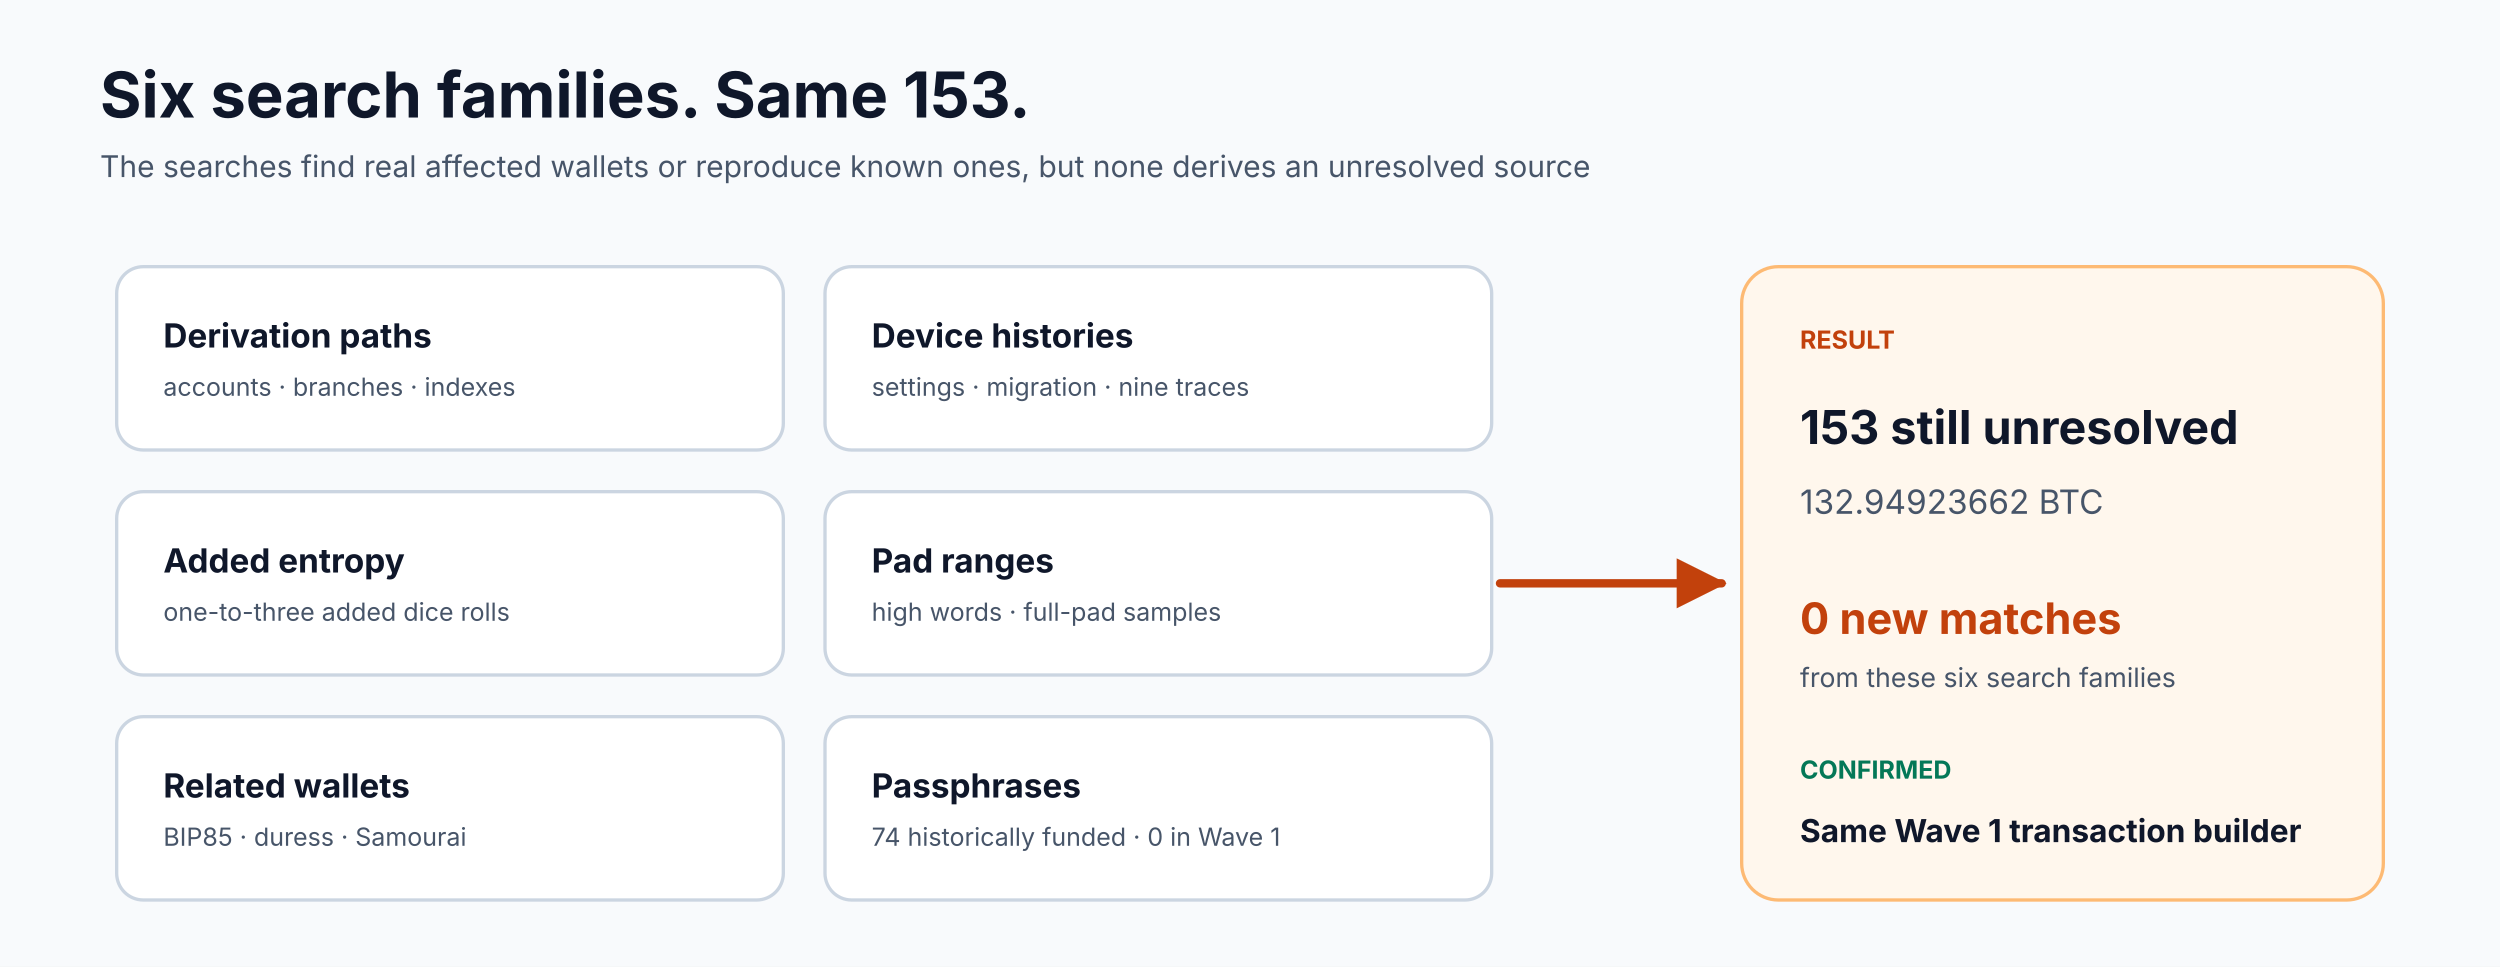
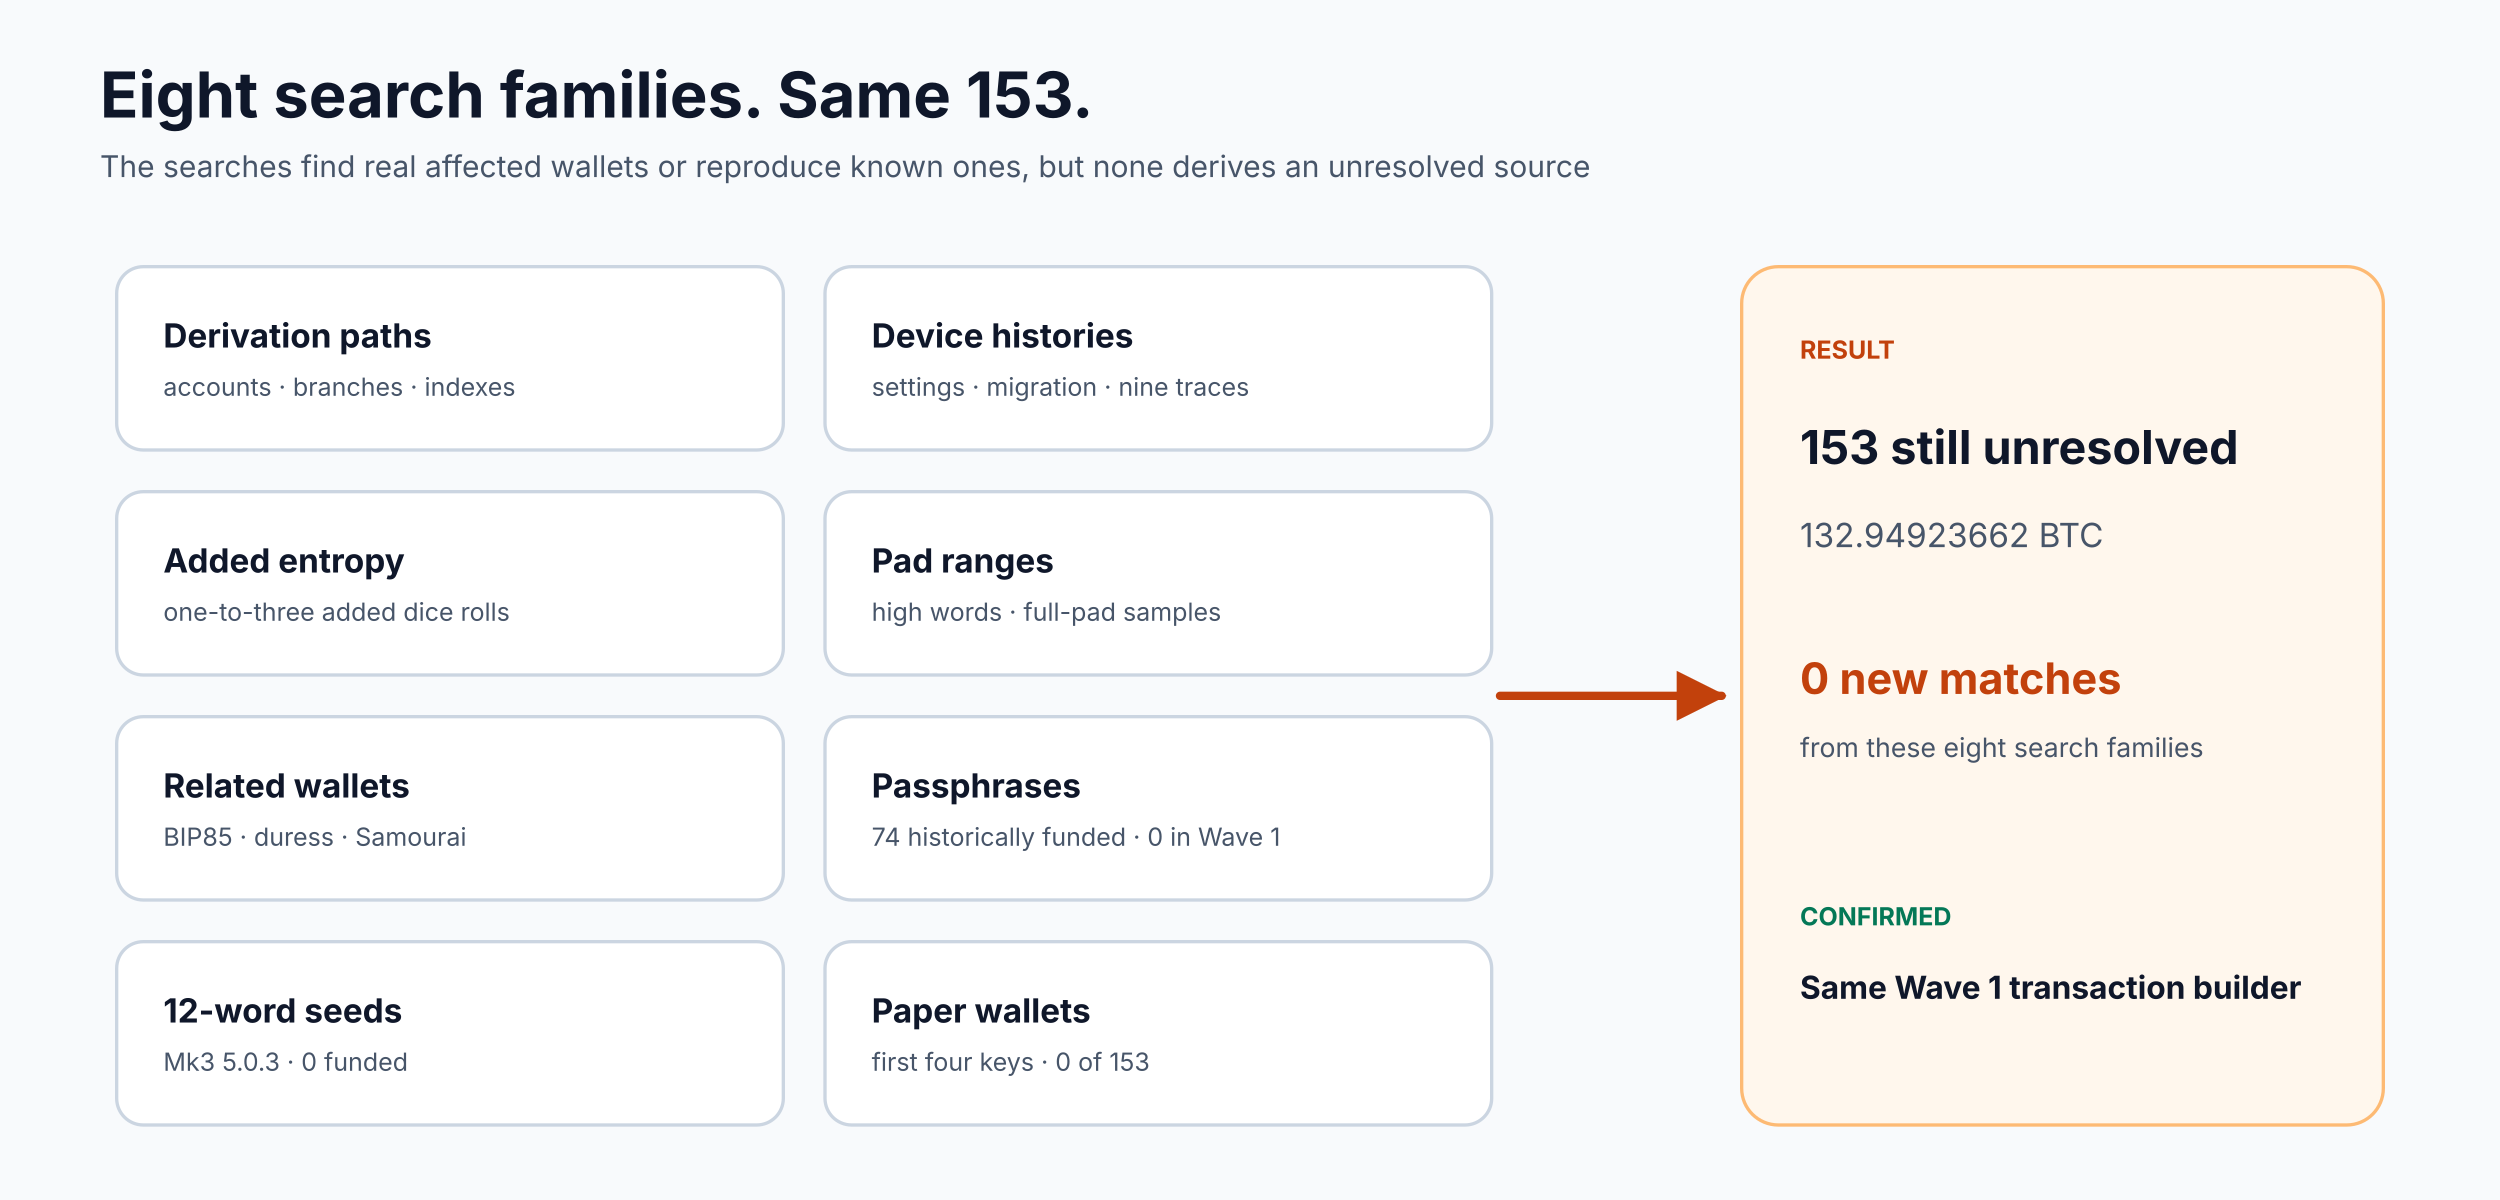
- <svg xmlns="http://www.w3.org/2000/svg" width="1500" height="580" viewBox="0 0 1500 580" role="img" aria-labelledby="title desc">
-   <rect width="1500" height="580" fill="#f8fafc" />
+ <svg xmlns="http://www.w3.org/2000/svg" width="1500" height="720" viewBox="0 0 1500 720" role="img" aria-labelledby="title desc">
+   <rect width="1500" height="720" fill="#f8fafc" />
  <style>text{font-family:Inter,ui-sans-serif,system-ui,sans-serif}.h{font-size:38px;font-weight:700;fill:#0f172a}.s{font-size:18px;fill:#475569}.t{font-size:22px;font-weight:700;fill:#0f172a}.c{font-size:20px;font-family:"JetBrains Mono",ui-monospace,SFMono-Regular,monospace;fill:#0f172a}.ok{fill:#047857}.bad{fill:#991b1b}</style>
  <defs>
    <marker id="arr-c2410c" viewBox="0 0 10 10" refX="9" refY="5" markerWidth="6" markerHeight="6" orient="auto-start-reverse" markerUnits="strokeWidth">
      <path d="M0 0L10 5L0 10z" fill="#c2410c" />
    </marker>
  </defs>
  <text x="60" y="70.52" font-size="38" font-weight="700" fill="#0f172a">
-     <tspan x="60" dy="0">Six search families. Same 153.</tspan>
+     <tspan x="60" dy="0">Eight search families. Same 153.</tspan>
  </text>
  <text x="60" y="106.25" font-size="18" fill="#475569">
    <tspan x="60" dy="0">The searches find real affected wallets or reproduce known ones, but none derives an unresolved source</tspan>
  </text>
  <rect x="70" y="160" width="400" height="110" rx="16" fill="#ffffff" stroke="#cbd5e1" stroke-width="2" />
  <text x="98" y="208.53" font-size="20" font-weight="700" fill="#0f172a">
    <tspan x="98" dy="0">Derivation paths</tspan>
  </text>
  <text x="98" y="237.46" font-size="15" fill="#475569">
    <tspan x="98" dy="0">accounts · branches · indexes</tspan>
  </text>
  <rect x="495" y="160" width="400" height="110" rx="16" fill="#ffffff" stroke="#cbd5e1" stroke-width="2" />
  <text x="523" y="208.53" font-size="20" font-weight="700" fill="#0f172a">
    <tspan x="523" dy="0">Device histories</tspan>
  </text>
  <text x="523" y="237.46" font-size="15" fill="#475569">
    <tspan x="523" dy="0">settings · migration · nine traces</tspan>
  </text>
  <rect x="70" y="295" width="400" height="110" rx="16" fill="#ffffff" stroke="#cbd5e1" stroke-width="2" />
  <text x="98" y="343.53" font-size="20" font-weight="700" fill="#0f172a">
    <tspan x="98" dy="0">Added entropy</tspan>
  </text>
  <text x="98" y="372.46" font-size="15" fill="#475569">
    <tspan x="98" dy="0">one-to-three added dice rolls</tspan>
  </text>
  <rect x="495" y="295" width="400" height="110" rx="16" fill="#ffffff" stroke="#cbd5e1" stroke-width="2" />
  <text x="523" y="343.53" font-size="20" font-weight="700" fill="#0f172a">
    <tspan x="523" dy="0">Pad ranges</tspan>
  </text>
  <text x="523" y="372.46" font-size="15" fill="#475569">
    <tspan x="523" dy="0">high words · full-pad samples</tspan>
  </text>
  <rect x="70" y="430" width="400" height="110" rx="16" fill="#ffffff" stroke="#cbd5e1" stroke-width="2" />
  <text x="98" y="478.53" font-size="20" font-weight="700" fill="#0f172a">
    <tspan x="98" dy="0">Related wallets</tspan>
  </text>
  <text x="98" y="507.46" font-size="15" fill="#475569">
    <tspan x="98" dy="0">BIP85 · duress · Samourai</tspan>
  </text>
  <rect x="495" y="430" width="400" height="110" rx="16" fill="#ffffff" stroke="#cbd5e1" stroke-width="2" />
  <text x="523" y="478.53" font-size="20" font-weight="700" fill="#0f172a">
    <tspan x="523" dy="0">Passphrases</tspan>
  </text>
  <text x="523" y="507.46" font-size="15" fill="#475569">
    <tspan x="523" dy="0">74 historically funded · 0 in Wave 1</tspan>
  </text>
-   <path d="M900 350L1033 350" fill="none" stroke="#c2410c" stroke-width="5" stroke-linecap="round" marker-end="url(#arr-c2410c)" />
-   <rect x="1045" y="160" width="385" height="380" rx="22" fill="#fff7ed" stroke="#fdba74" stroke-width="2" />
-   <text x="1080" y="209.21" font-size="15" font-weight="700" fill="#c2410c">
+   <rect x="70" y="565" width="400" height="110" rx="16" fill="#ffffff" stroke="#cbd5e1" stroke-width="2" />
+   <text x="98" y="613.53" font-size="20" font-weight="700" fill="#0f172a">
+     <tspan x="98" dy="0">12-word seeds</tspan>
+   </text>
+   <text x="98" y="642.46" font-size="15" fill="#475569">
+     <tspan x="98" dy="0">Mk3 5.0.3 · 0 funded</tspan>
+   </text>
+   <rect x="495" y="565" width="400" height="110" rx="16" fill="#ffffff" stroke="#cbd5e1" stroke-width="2" />
+   <text x="523" y="613.53" font-size="20" font-weight="700" fill="#0f172a">
+     <tspan x="523" dy="0">Paper wallets</tspan>
+   </text>
+   <text x="523" y="642.46" font-size="15" fill="#475569">
+     <tspan x="523" dy="0">first four keys · 0 of 153</tspan>
+   </text>
+   <path d="M900 417.5L1033 417.5" fill="none" stroke="#c2410c" stroke-width="5" stroke-linecap="round" marker-end="url(#arr-c2410c)" />
+   <rect x="1045" y="160" width="385" height="515" rx="22" fill="#fff7ed" stroke="#fdba74" stroke-width="2" />
+   <text x="1080" y="215.21" font-size="15" font-weight="700" fill="#c2410c">
    <tspan x="1080" dy="0">RESULT</tspan>
  </text>
-   <text x="1080" y="266.39" font-size="28" font-weight="700" fill="#0f172a">
+   <text x="1080" y="278.39" font-size="28" font-weight="700" fill="#0f172a">
    <tspan x="1080" dy="0">153 still unresolved</tspan>
  </text>
-   <text x="1080" y="308.28" font-size="20" fill="#475569">
+   <text x="1080" y="328.28" font-size="20" fill="#475569">
    <tspan x="1080" dy="0">132.94923662 BTC</tspan>
  </text>
-   <text x="1080" y="380.36" font-size="26" font-weight="700" fill="#c2410c">
+   <text x="1080" y="416.36" font-size="26" font-weight="700" fill="#c2410c">
    <tspan x="1080" dy="0">0 new matches</tspan>
  </text>
-   <text x="1080" y="412.22" font-size="16" fill="#475569">
-     <tspan x="1080" dy="0">from these six search families</tspan>
+   <text x="1080" y="454.22" font-size="16" fill="#475569">
+     <tspan x="1080" dy="0">from these eight search families</tspan>
  </text>
-   <text x="1080" y="467.21" font-size="15" font-weight="700" fill="#047857">
+   <text x="1080" y="555.21" font-size="15" font-weight="700" fill="#047857">
    <tspan x="1080" dy="0">CONFIRMED</tspan>
  </text>
-   <text x="1080" y="505.26" font-size="19" font-weight="700" fill="#0f172a">
+   <text x="1080" y="599.26" font-size="19" font-weight="700" fill="#0f172a">
    <tspan x="1080" dy="0">Same Wave 1 transaction builder</tspan>
  </text>
</svg>
